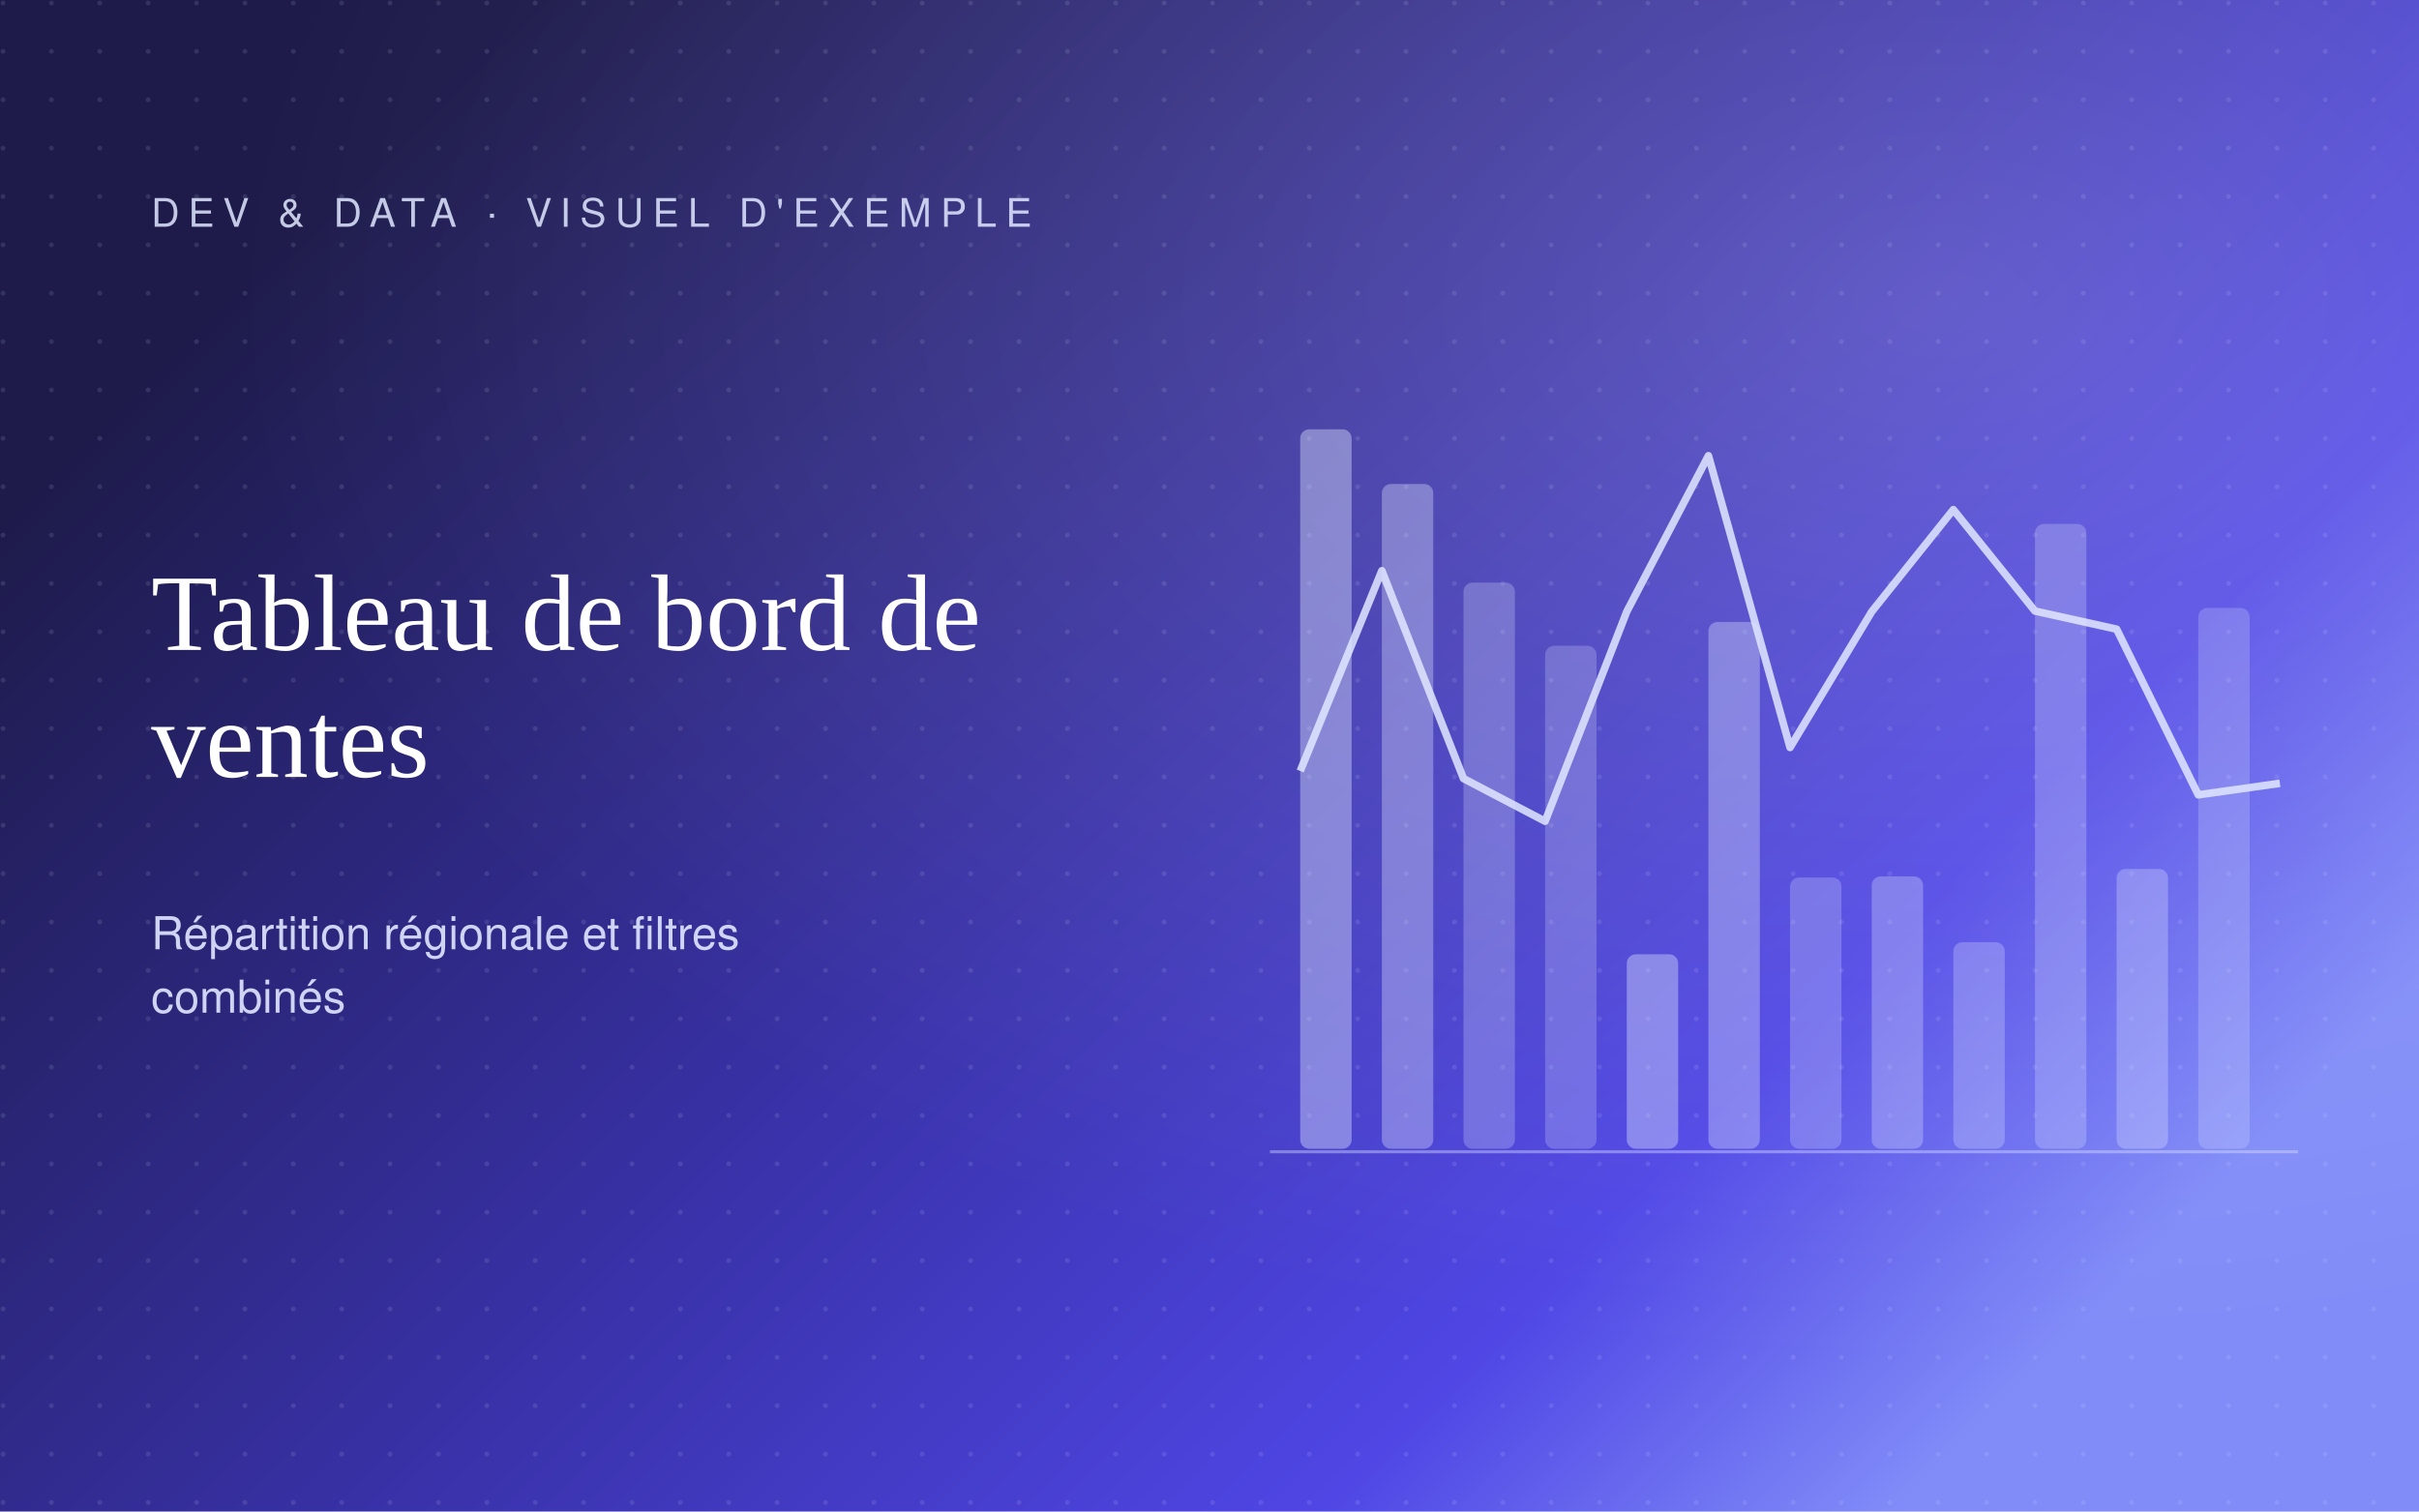
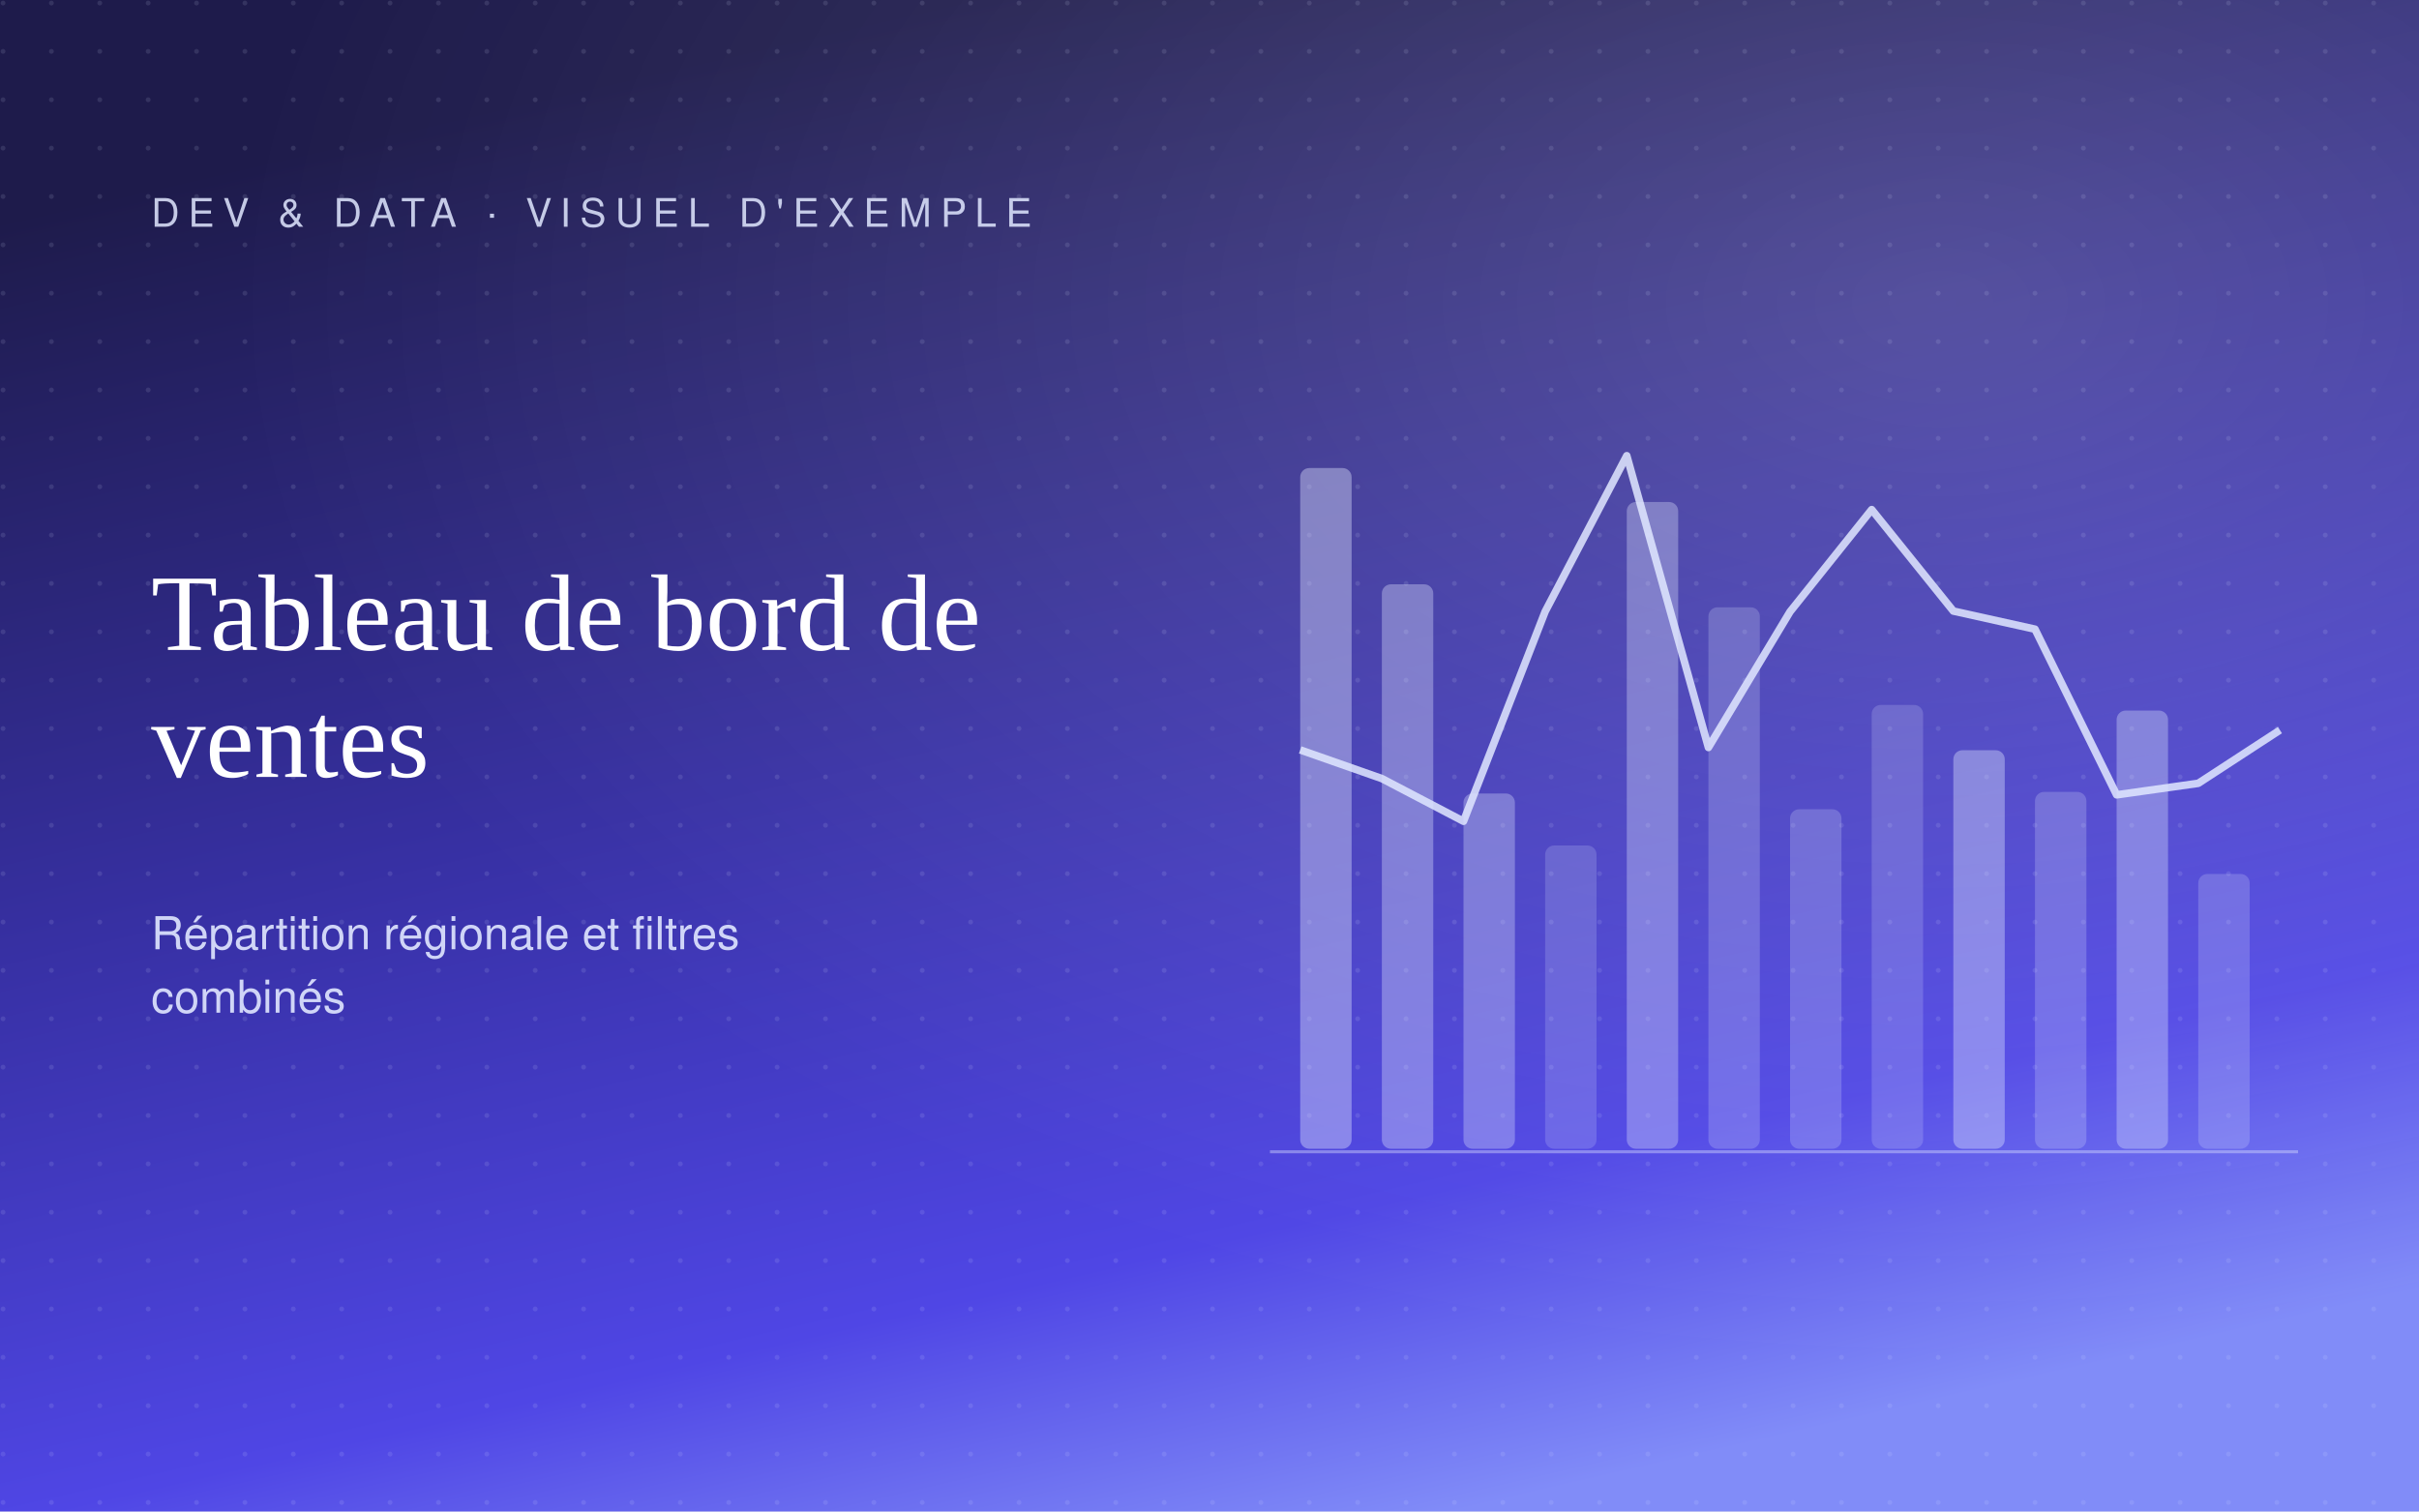
<svg xmlns="http://www.w3.org/2000/svg" width="1600" height="1000" viewBox="0 0 1600 1000" role="img" aria-label="Tableau de bord de ventes">
  <defs>
-     <linearGradient id="bg" gradientTransform="rotate(32 .5 .5)">
+     <linearGradient id="bg" gradientTransform="rotate(69 .5 .5)">
      <stop offset="0" stop-color="#1e1b4b" />
      <stop offset=".45" stop-color="#3730a3" />
      <stop offset=".8" stop-color="#4f46e5" />
      <stop offset="1" stop-color="#818cf8" />
    </linearGradient>
    <radialGradient id="glow" cx=".8" cy=".2" r=".7">
      <stop offset="0" stop-color="#fff" stop-opacity=".18" />
      <stop offset="1" stop-color="#fff" stop-opacity="0" />
    </radialGradient>
  </defs>
  <rect width="1600" height="1000" fill="url(#bg)" />
  <rect width="1600" height="1000" fill="url(#glow)" />
  <pattern id="g" width="32" height="32" patternUnits="userSpaceOnUse">
    <circle cx="2" cy="2" r="1.6" fill="#e0e7ff" opacity="0.12" />
  </pattern>
  <rect width="1600" height="1000" fill="url(#g)" />
-   <rect x="860" y="284.028" width="34" height="475.972" rx="6" fill="#e0e7ff" opacity="0.409" />
-   <rect x="914" y="320.215" width="34" height="439.785" rx="6" fill="#e0e7ff" opacity="0.356" />
-   <rect x="968" y="385.458" width="34" height="374.542" rx="6" fill="#e0e7ff" opacity="0.26" />
-   <rect x="1022" y="427.223" width="34" height="332.777" rx="6" fill="#e0e7ff" opacity="0.236" />
-   <rect x="1076" y="631.34" width="34" height="128.66" rx="6" fill="#e0e7ff" opacity="0.394" />
-   <rect x="1130" y="411.495" width="34" height="348.505" rx="6" fill="#e0e7ff" opacity="0.345" />
-   <rect x="1184" y="580.559" width="34" height="179.441" rx="6" fill="#e0e7ff" opacity="0.253" />
-   <rect x="1238" y="579.797" width="34" height="180.203" rx="6" fill="#e0e7ff" opacity="0.301" />
-   <rect x="1292" y="623.374" width="34" height="136.626" rx="6" fill="#e0e7ff" opacity="0.28" />
-   <rect x="1346" y="346.636" width="34" height="413.364" rx="6" fill="#e0e7ff" opacity="0.261" />
-   <rect x="1400" y="574.878" width="34" height="185.122" rx="6" fill="#e0e7ff" opacity="0.298" />
-   <rect x="1454" y="402.234" width="34" height="357.766" rx="6" fill="#e0e7ff" opacity="0.223" />
-   <path d="M 860 510.103 L 914 377.577 L 968 515.091 L 1022 543.351 L 1076 404.629 L 1130 301.491 L 1184 494.529 L 1238 404.69 L 1292 337.144 L 1346 404.272 L 1400 416.251 L 1454 525.86 L 1508 518.229" fill="none" stroke="#e0e7ff" stroke-width="5" stroke-linejoin="round" opacity="0.85" />
+   <rect x="860" y="309.647" width="34" height="450.353" rx="6" fill="#e0e7ff" opacity="0.402" />
+   <rect x="914" y="386.571" width="34" height="373.429" rx="6" fill="#e0e7ff" opacity="0.357" />
+   <rect x="968" y="524.966" width="34" height="235.034" rx="6" fill="#e0e7ff" opacity="0.328" />
+   <rect x="1022" y="559.362" width="34" height="200.638" rx="6" fill="#e0e7ff" opacity="0.186" />
+   <rect x="1076" y="332.129" width="34" height="427.871" rx="6" fill="#e0e7ff" opacity="0.339" />
+   <rect x="1130" y="401.779" width="34" height="358.221" rx="6" fill="#e0e7ff" opacity="0.221" />
+   <rect x="1184" y="535.4" width="34" height="224.6" rx="6" fill="#e0e7ff" opacity="0.222" />
+   <rect x="1238" y="466.381" width="34" height="293.619" rx="6" fill="#e0e7ff" opacity="0.192" />
+   <rect x="1292" y="496.342" width="34" height="263.658" rx="6" fill="#e0e7ff" opacity="0.384" />
+   <rect x="1346" y="523.908" width="34" height="236.092" rx="6" fill="#e0e7ff" opacity="0.225" />
+   <rect x="1400" y="470.1" width="34" height="289.9" rx="6" fill="#e0e7ff" opacity="0.345" />
+   <rect x="1454" y="578.216" width="34" height="181.784" rx="6" fill="#e0e7ff" opacity="0.211" />
+   <path d="M 860 496.13 L 914 515.091 L 968 543.351 L 1022 404.629 L 1076 301.491 L 1130 494.529 L 1184 404.69 L 1238 337.144 L 1292 404.272 L 1346 416.251 L 1400 525.86 L 1454 518.229 L 1508 483.024" fill="none" stroke="#e0e7ff" stroke-width="5" stroke-linejoin="round" opacity="0.85" />
  <line x1="840" y1="762" x2="1520" y2="762" stroke="#e0e7ff" stroke-width="2" opacity="0.4" />
  <text x="100" y="150" font-family="Helvetica, Arial, sans-serif" font-size="26" letter-spacing="6" fill="#e0e7ff" opacity="0.85">DEV &amp; DATA · VISUEL D'EXEMPLE</text>
  <text x="100" y="430" font-family="Georgia, 'Times New Roman', serif" font-size="72" fill="#ffffff">Tableau de bord de</text>
  <text x="100" y="514" font-family="Georgia, 'Times New Roman', serif" font-size="72" fill="#ffffff">ventes</text>
  <text x="100" y="628" font-family="Helvetica, Arial, sans-serif" font-size="30" fill="#e0e7ff" opacity="0.9">Répartition régionale et filtres</text>
  <text x="100" y="670" font-family="Helvetica, Arial, sans-serif" font-size="30" fill="#e0e7ff" opacity="0.9">combinés</text>
</svg>
